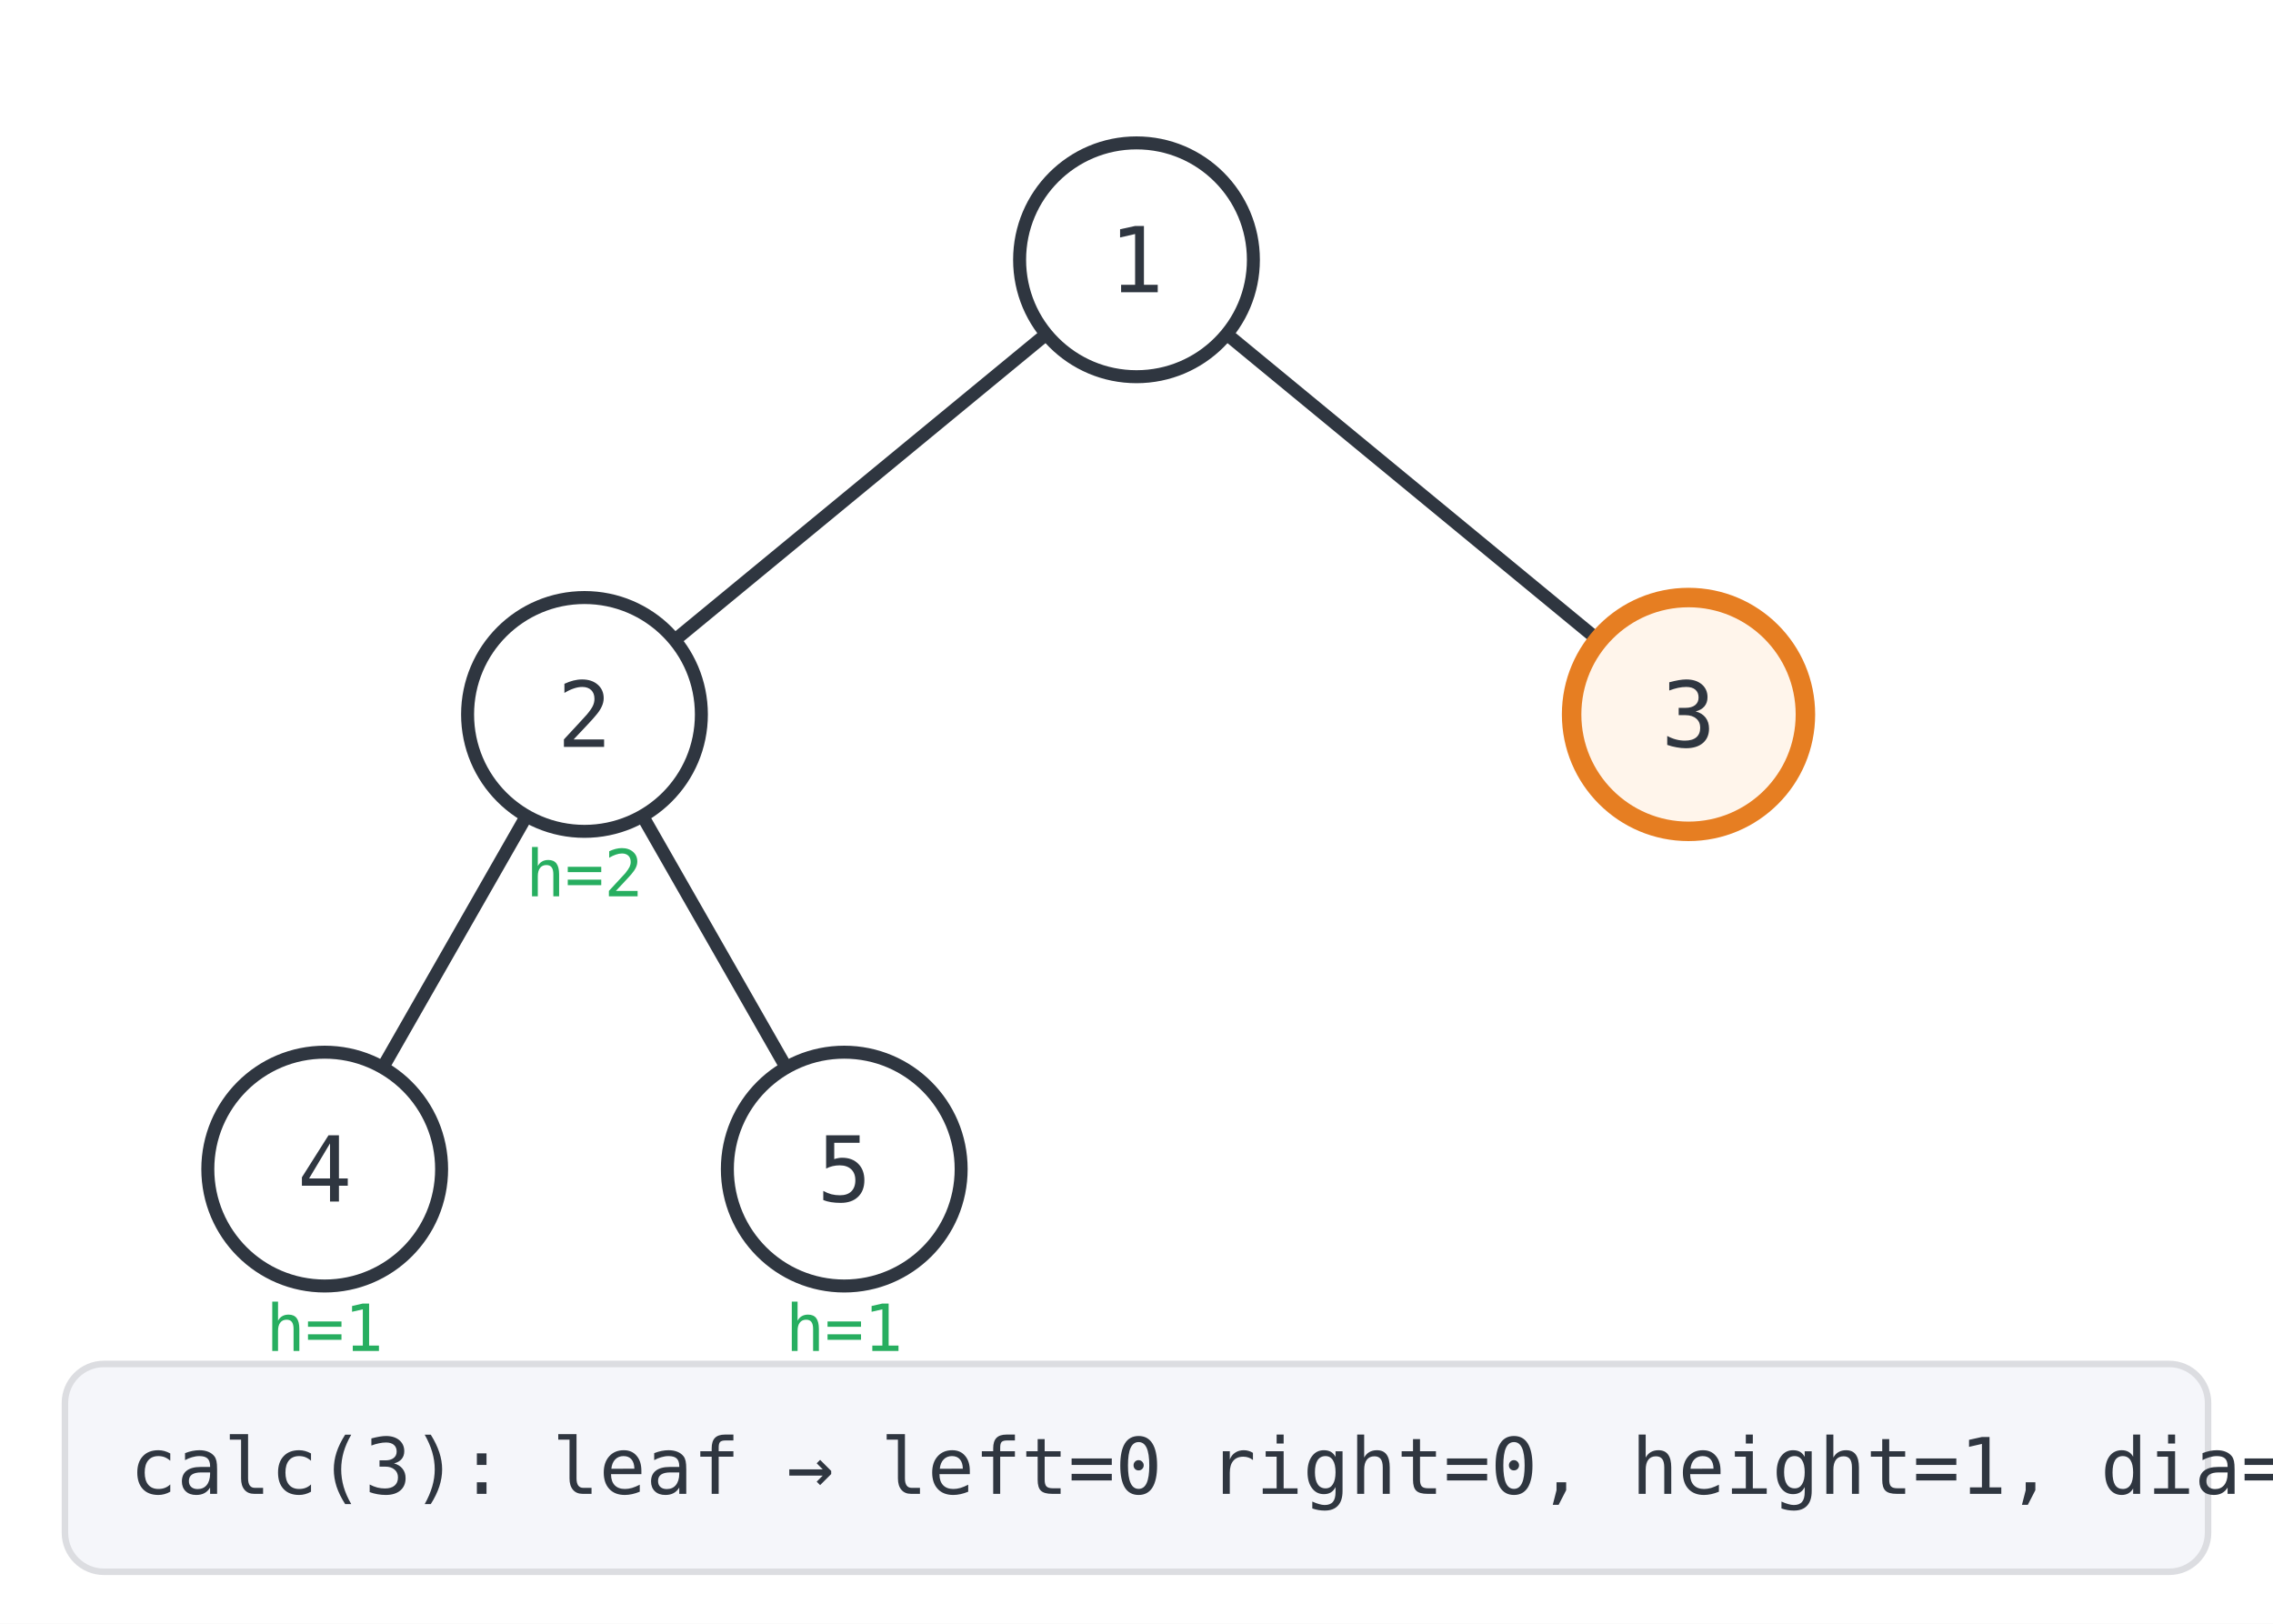
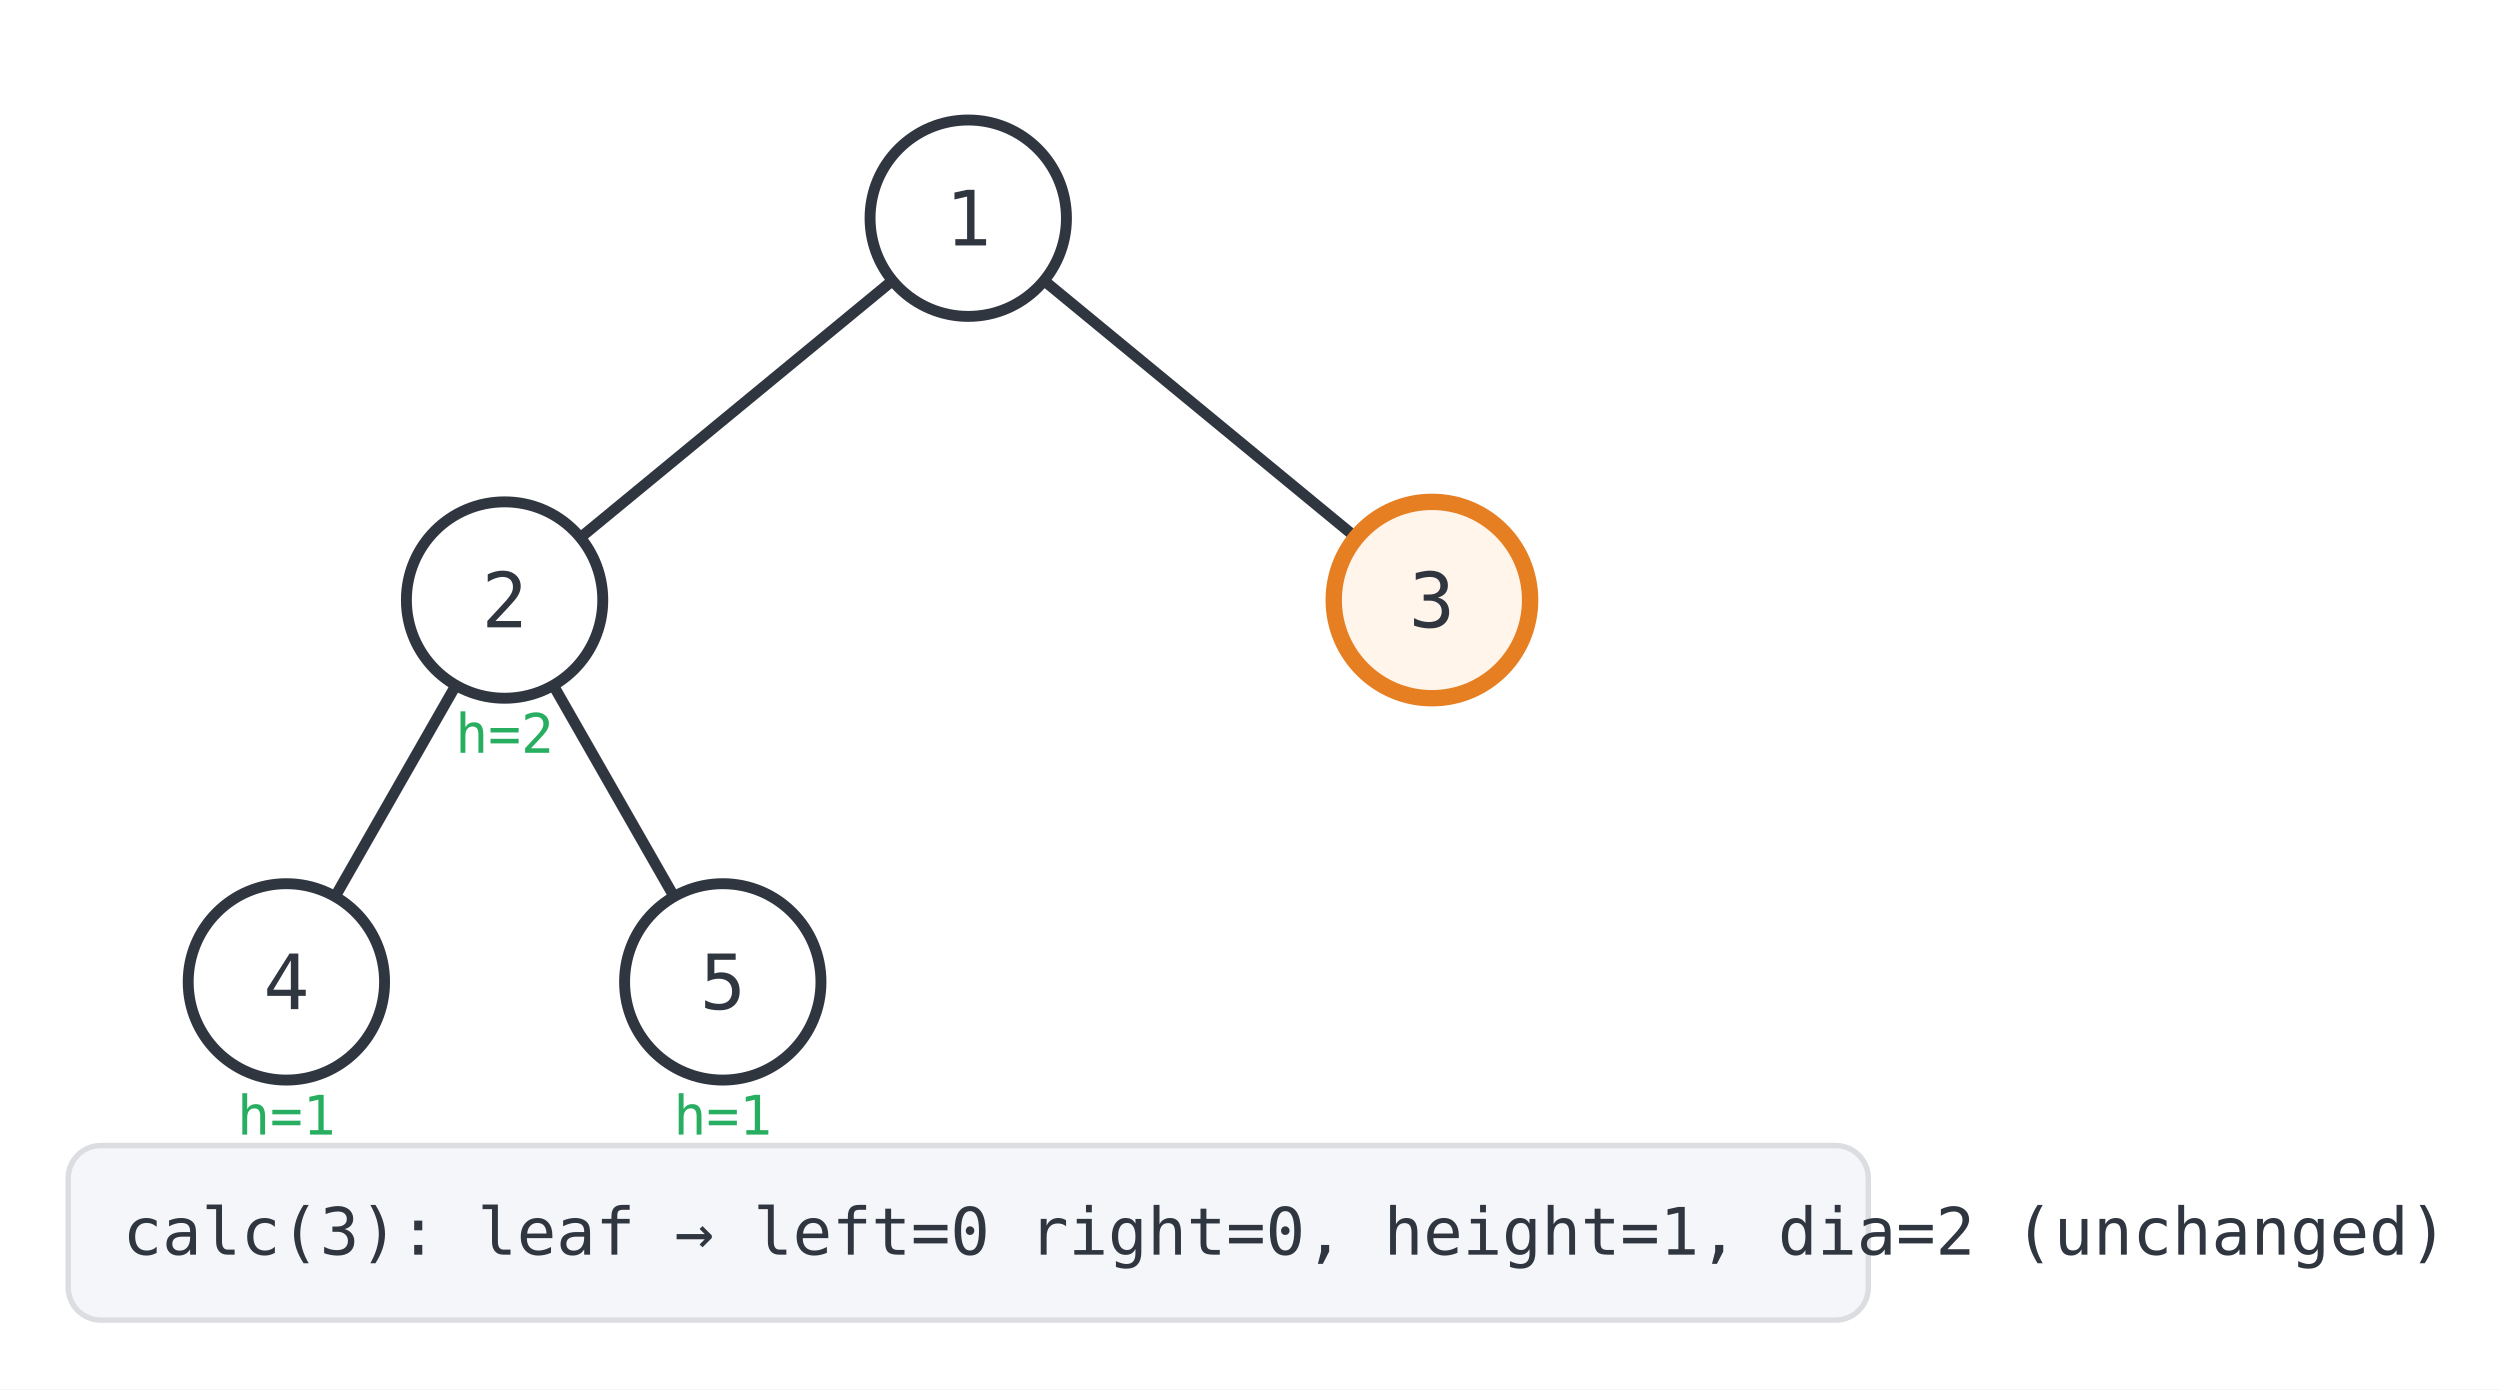
- <svg xmlns="http://www.w3.org/2000/svg" viewBox="0 0 350 250" font-family="Menlo, Consolas, monospace">
-   <rect x="0" y="0" width="350" height="250" fill="#ffffff" />
+ <svg xmlns="http://www.w3.org/2000/svg" viewBox="-2.5 0.0 458.3 254.7" font-family="Menlo, Consolas, monospace">
+   <rect x="-2.5" y="0.0" width="458.3" height="254.7" fill="#ffffff" />
  <line x1="175" y1="40" x2="90" y2="110" stroke="#2f3640" stroke-width="2" />
  <line x1="175" y1="40" x2="260" y2="110" stroke="#2f3640" stroke-width="2" />
  <line x1="90" y1="110" x2="50" y2="180" stroke="#2f3640" stroke-width="2" />
  <line x1="90" y1="110" x2="130" y2="180" stroke="#2f3640" stroke-width="2" />
  <circle cx="175" cy="40" r="18" fill="#ffffff" stroke="#2f3640" stroke-width="2" />
  <text x="175" y="45" text-anchor="middle" font-size="14" fill="#2f3640">1</text>
  <circle cx="90" cy="110" r="18" fill="#ffffff" stroke="#2f3640" stroke-width="2" />
  <text x="90" y="115" text-anchor="middle" font-size="14" fill="#2f3640">2</text>
  <text x="90" y="138" text-anchor="middle" font-size="10" fill="#27ae60">h=2</text>
  <circle cx="260" cy="110" r="18" fill="#fff5eb" stroke="#e67e22" stroke-width="3" />
  <text x="260" y="115" text-anchor="middle" font-size="14" fill="#2f3640">3</text>
  <circle cx="50" cy="180" r="18" fill="#ffffff" stroke="#2f3640" stroke-width="2" />
  <text x="50" y="185" text-anchor="middle" font-size="14" fill="#2f3640">4</text>
  <text x="50" y="208" text-anchor="middle" font-size="10" fill="#27ae60">h=1</text>
  <circle cx="130" cy="180" r="18" fill="#ffffff" stroke="#2f3640" stroke-width="2" />
  <text x="130" y="185" text-anchor="middle" font-size="14" fill="#2f3640">5</text>
  <text x="130" y="208" text-anchor="middle" font-size="10" fill="#27ae60">h=1</text>
  <rect x="10" y="210" width="330" height="32" rx="6" fill="#f5f6fa" stroke="#dcdde1" />
  <text x="20" y="230" font-size="12" fill="#2f3640">calc(3): leaf → left=0 right=0, height=1, dia=2 (unchanged)</text>
</svg>
